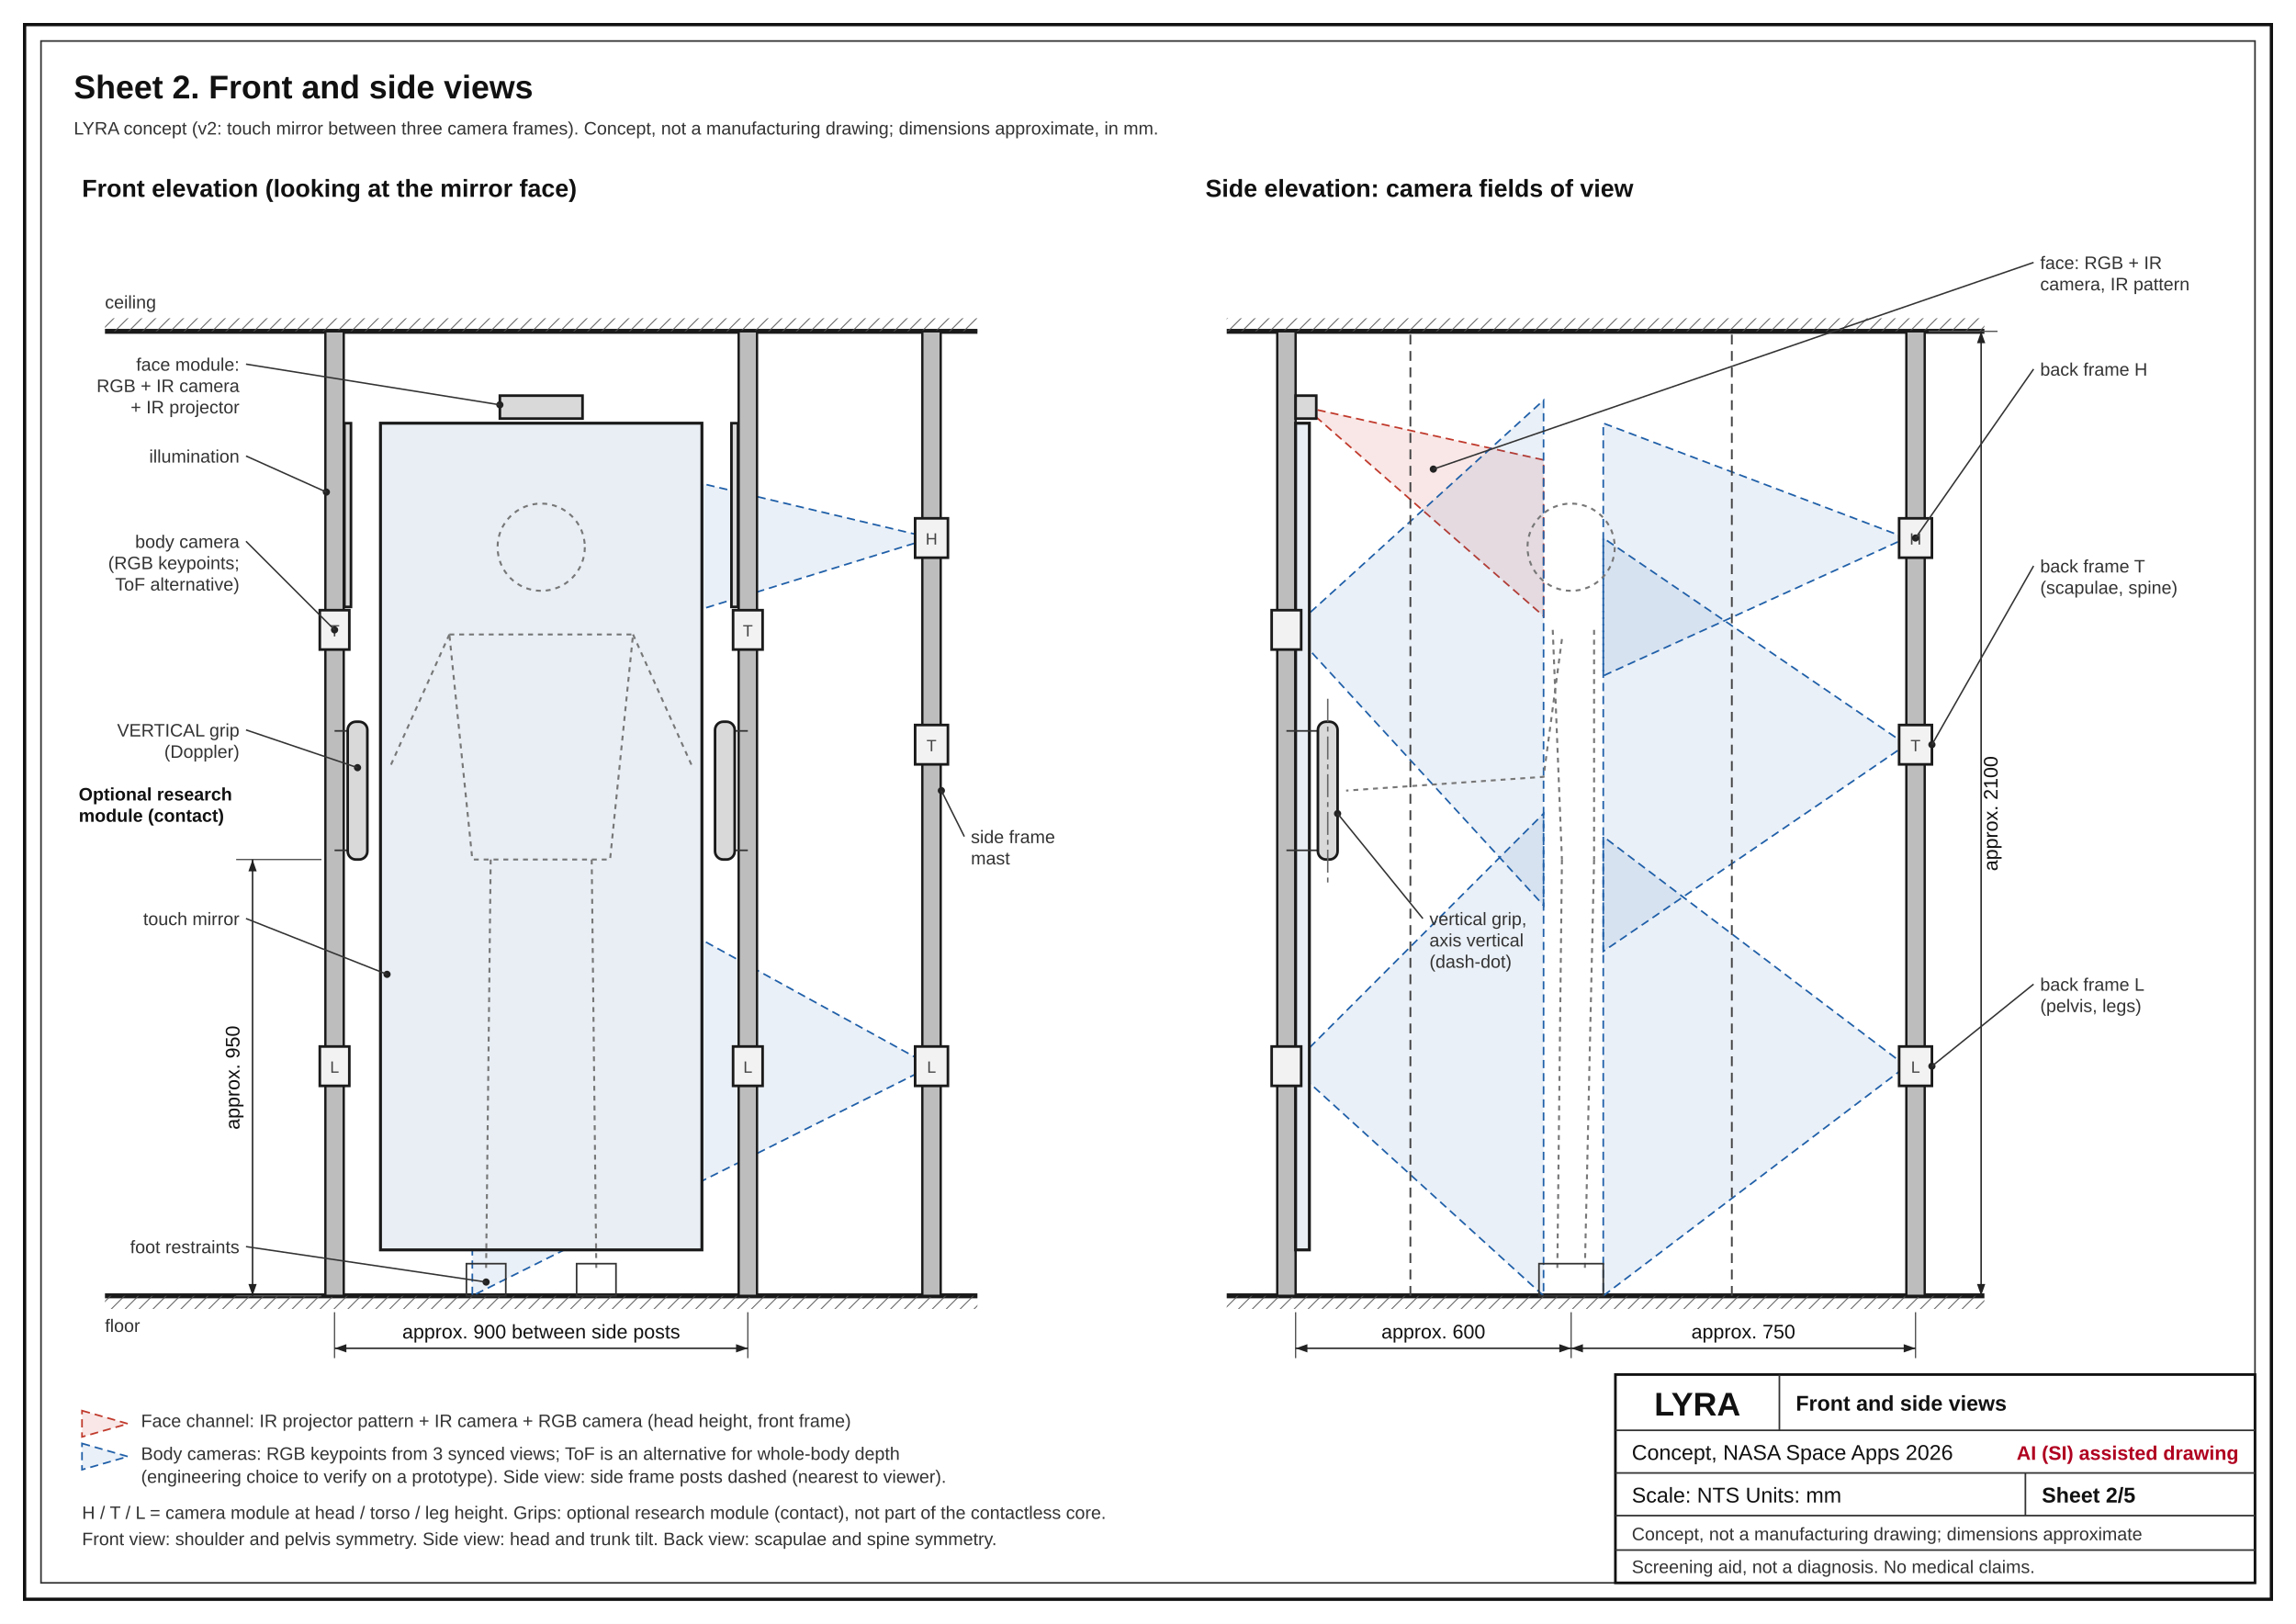
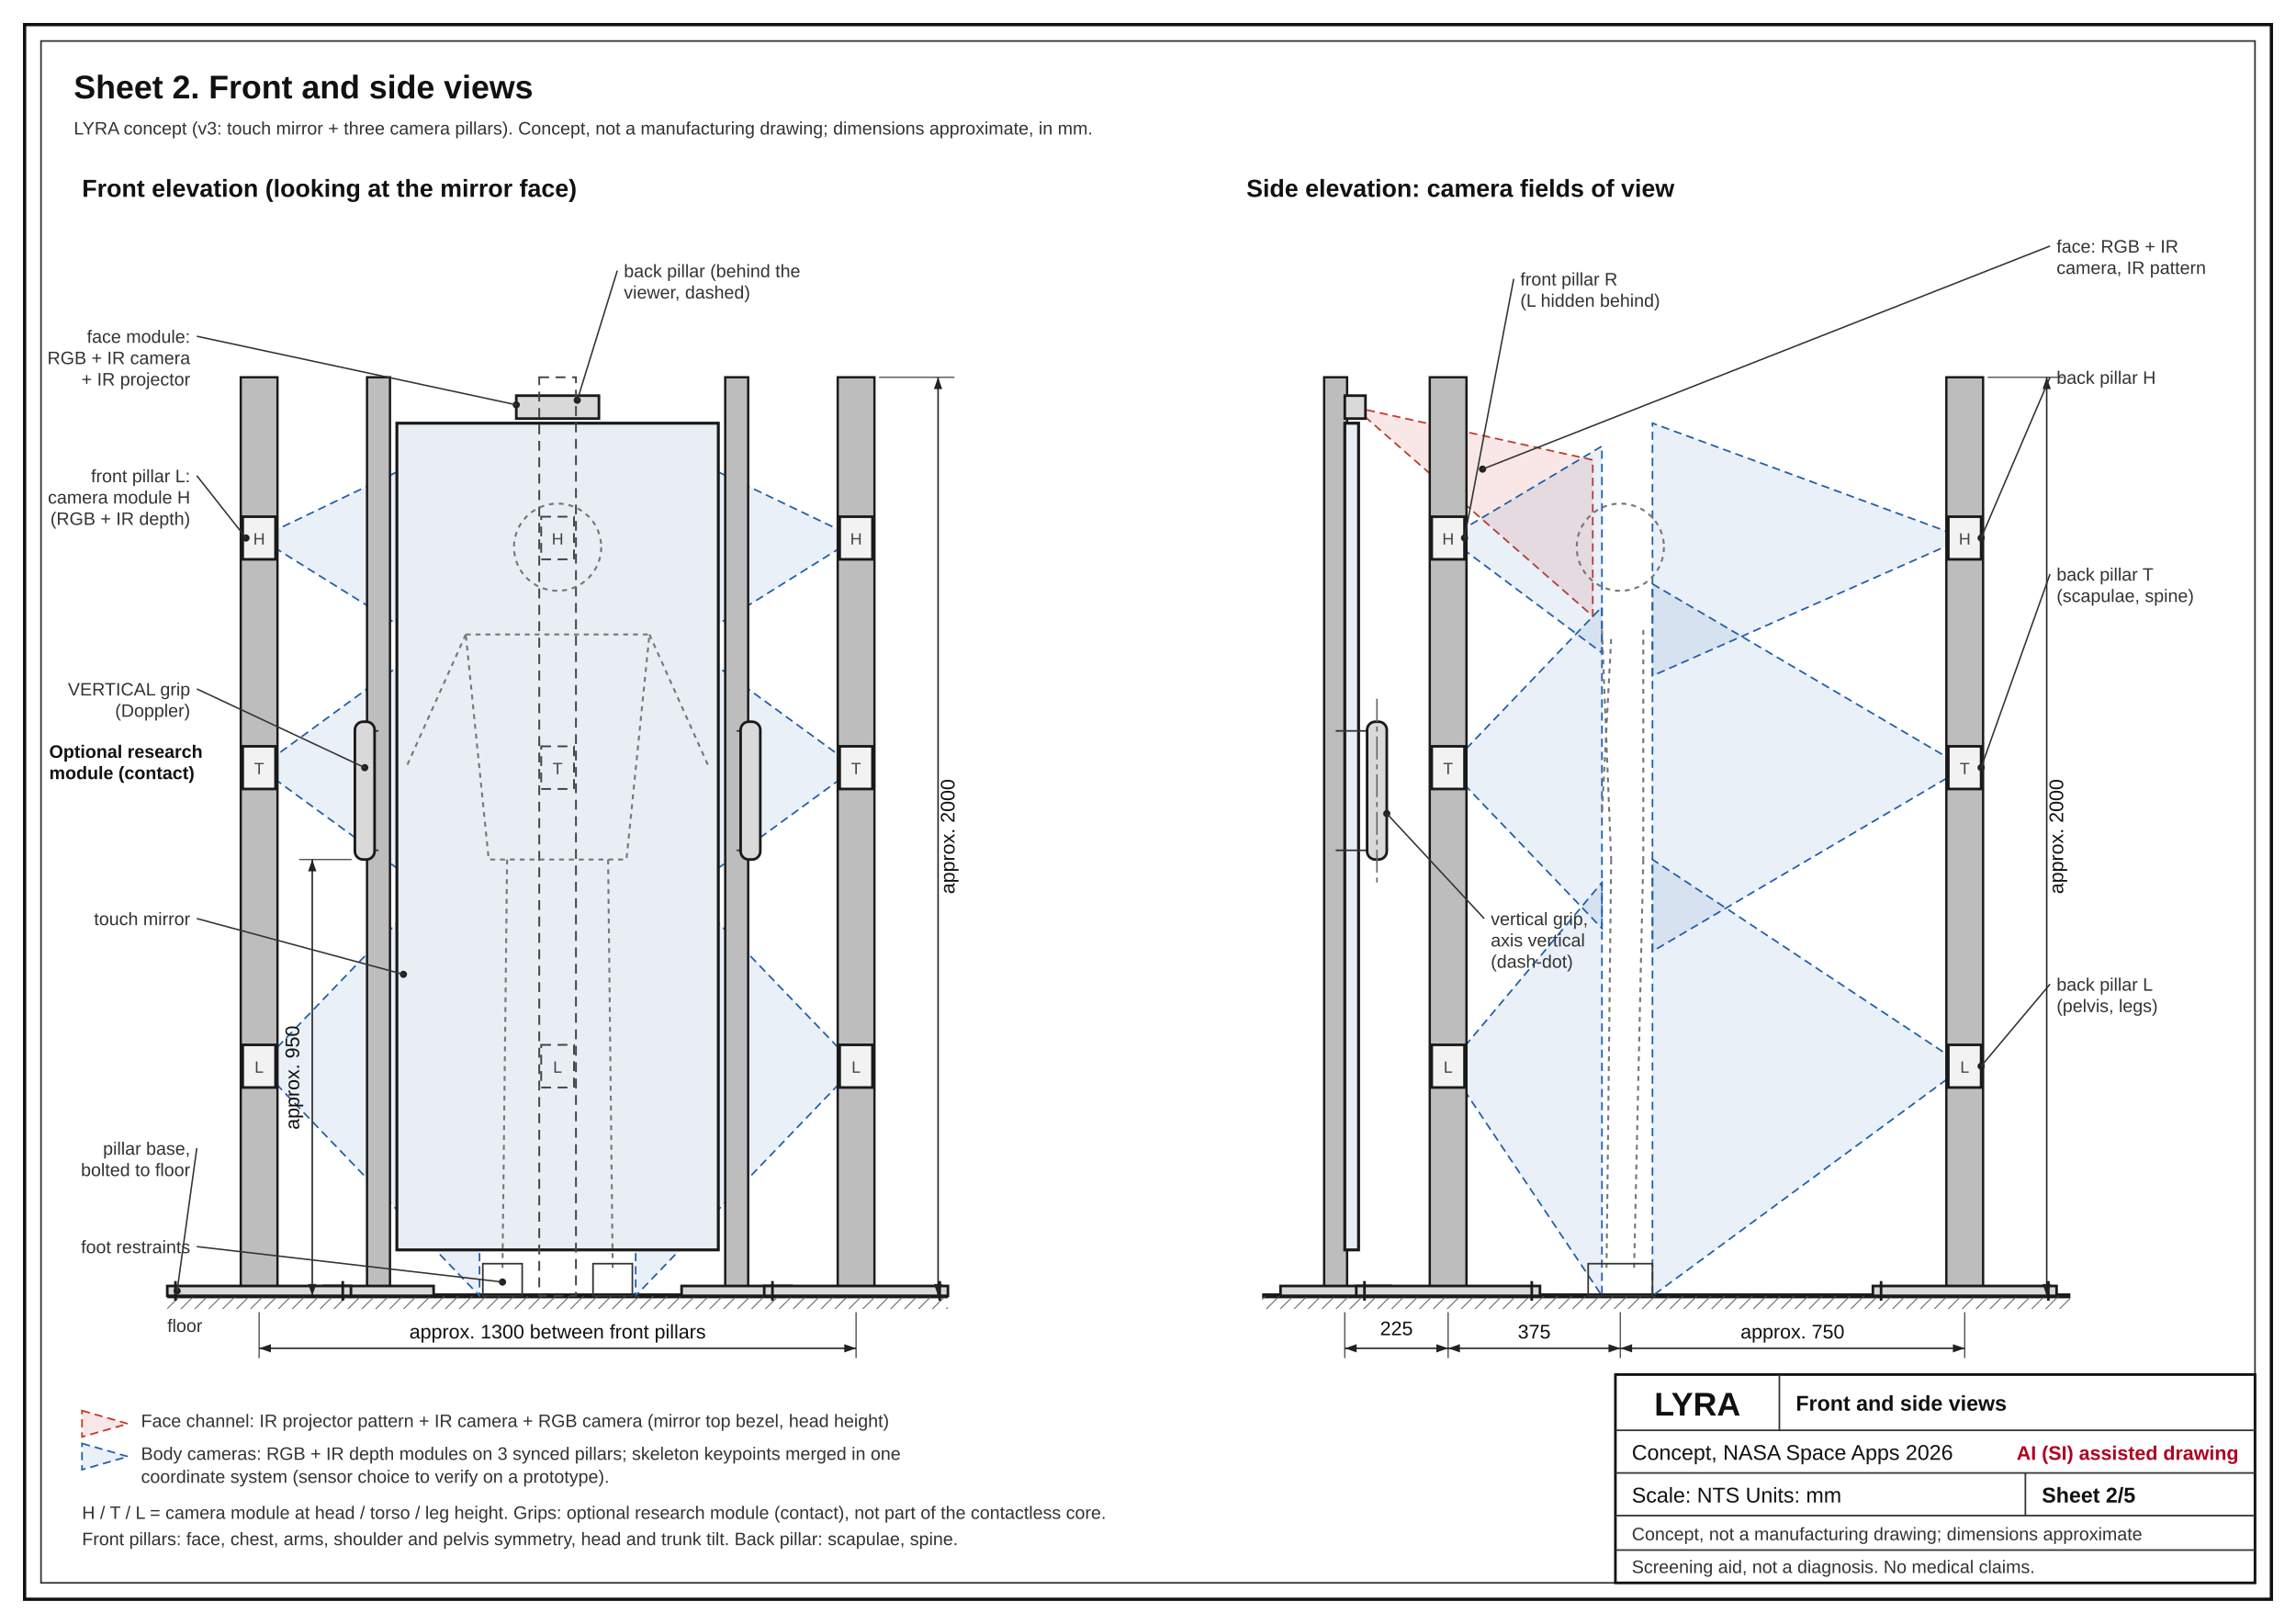
<svg xmlns="http://www.w3.org/2000/svg" viewBox="0 0 1400 990" width="1400" height="990">
  <defs>
    <marker id="da" viewBox="0 0 10 10" refX="10" refY="5" markerWidth="8" markerHeight="8" orient="auto-start-reverse">
      <path d="M0,1.5 L10,5 L0,8.5 z" fill="#222" />
    </marker>
    <marker id="fa" viewBox="0 0 10 10" refX="9" refY="5" markerWidth="7" markerHeight="7" orient="auto">
      <path d="M0,0 L10,5 L0,10 z" fill="#222" />
    </marker>
    <marker id="fr" viewBox="0 0 10 10" refX="9" refY="5" markerWidth="7" markerHeight="7" orient="auto">
      <path d="M0,0 L10,5 L0,10 z" fill="#c0392b" />
    </marker>
    <marker id="fb" viewBox="0 0 10 10" refX="9" refY="5" markerWidth="7" markerHeight="7" orient="auto">
      <path d="M0,0 L10,5 L0,10 z" fill="#1f5fa8" />
    </marker>
    <pattern id="hatch" width="6" height="6" patternUnits="userSpaceOnUse" patternTransform="rotate(45)">
      <line x1="0" y1="0" x2="0" y2="6" stroke="#555" stroke-width="1" />
    </pattern>
    <pattern id="hatch2" width="5" height="5" patternUnits="userSpaceOnUse" patternTransform="rotate(-45)">
      <line x1="0" y1="0" x2="0" y2="5" stroke="#777" stroke-width="0.8" />
    </pattern>
    <style>
    text{font-family:Arial,Helvetica,sans-serif}
    .t{font-size:13px;fill:#111}
    .s{font-size:11px;fill:#333}
    .xs{font-size:10px;fill:#444}
    .b{font-size:13px;fill:#111;font-weight:bold}
    .bs{font-size:11px;fill:#111;font-weight:bold}
    .h{font-size:20px;fill:#111;font-weight:bold}
    .vh{font-size:15px;fill:#111;font-weight:bold}
    .dl{font-size:12px;fill:#111}
    .ai{font-size:12px;fill:#b00020;font-weight:bold}
    .tg{font-size:9.5px;fill:#fff;font-weight:bold;letter-spacing:0.2px}
    .rt{font-size:11px;fill:#c0392b}
    .bt{font-size:11px;fill:#1f5fa8}
    .gt{font-size:11px;fill:#1a7a4a}
    .o{stroke:#1a1a1a;stroke-width:1.6;fill:none}
    .of{stroke:#1a1a1a;stroke-width:1.6;fill:#f2f2f2}
    .ofd{stroke:#1a1a1a;stroke-width:1.6;fill:#d9d9d9}
    .mir{stroke:#1a1a1a;stroke-width:1.8;fill:#e8eef4}
    .thick{stroke:#1a1a1a;stroke-width:3;fill:none}
    .post{stroke:#1a1a1a;stroke-width:1.4;fill:#bdbdbd}
    .thin{stroke:#333;stroke-width:1;fill:none}
    .hid{stroke:#444;stroke-width:1.1;fill:none;stroke-dasharray:6 4}
    .ctr{stroke:#666;stroke-width:0.9;fill:none;stroke-dasharray:14 3 3 3}
    .ex{stroke:#555;stroke-width:0.8;fill:none}
    .dim{stroke:#222;stroke-width:0.9;fill:none;marker-start:url(#da);marker-end:url(#da)}
    .ld{stroke:#333;stroke-width:0.9;fill:none}
    .fl{stroke:#222;stroke-width:1.5;fill:none}
    .fld{stroke:#222;stroke-width:1.5;fill:none;stroke-dasharray:7 4}
    .sl{fill:#c0392b;fill-opacity:0.12;stroke:#c0392b;stroke-width:1;stroke-dasharray:5 3}
    .tof{fill:#1f5fa8;fill-opacity:0.09;stroke:#1f5fa8;stroke-width:1;stroke-dasharray:5 3}
    .hum{stroke:#777;stroke-width:1.2;fill:none;stroke-dasharray:3 3}
    .cont{stroke:#1f5fa8;stroke-width:1.6;fill:none;stroke-dasharray:5 3}
    .palm{stroke:#1f5fa8;stroke-width:1.6;fill:#1f5fa8;fill-opacity:0.10}
    .gel{stroke:#1a7a4a;stroke-width:1.4;fill:#1a7a4a;fill-opacity:0.22}
    .rim{stroke:#1a1a1a;stroke-width:1.2;fill:#9e9e9e}
    .mem{stroke:#6a3d9a;stroke-width:2.2;fill:none}
    .skin{stroke:#8a5a44;stroke-width:1.4;fill:#f3d9c9}
    .ac{stroke:#c0392b;stroke-width:1.6;fill:none;marker-end:url(#fr)}
    .acd{stroke:#1f5fa8;stroke-width:1.4;fill:none;stroke-dasharray:5 3;marker-end:url(#fb)}
    .frame{stroke:#111;stroke-width:2;fill:none}
    .blk{stroke:#1a1a1a;stroke-width:1.5;fill:#fafafa}
    .blkg{stroke:#1a1a1a;stroke-width:1.5;fill:#eef3ee}
    .blkb{stroke:#1a1a1a;stroke-width:1.5;fill:#eaf0f8}
    .blkd{stroke:#555;stroke-width:1.4;fill:#fafafa;stroke-dasharray:6 4}
    .note{stroke:#b35900;stroke-width:1.5;fill:#fff8ef}
    .grp{stroke:#555;stroke-width:1;fill:none;stroke-dasharray:6 4}
  </style>
  </defs>
  <rect x="0" y="0" width="1400" height="990" fill="#fff" />
  <rect x="15.0" y="15.0" width="1370.0" height="960.0" rx="0" class="frame" />
  <rect x="25.0" y="25.0" width="1350.0" height="940.0" rx="0" class="thin" />
  <text x="45.0" y="60.0" class="h" text-anchor="start">Sheet 2. Front and side views</text>
-   <text x="45.0" y="82.0" class="s" text-anchor="start">LYRA concept (v2: touch mirror between three camera frames). Concept, not a manufacturing drawing; dimensions approximate, in mm.</text>
+   <text x="45.0" y="82.0" class="s" text-anchor="start">LYRA concept (v3: touch mirror + three camera pillars). Concept, not a manufacturing drawing; dimensions approximate, in mm.</text>
  <rect x="985" y="838" width="390" height="127" fill="#fff" stroke="#111" stroke-width="1.6" />
  <line x1="985.0" y1="872.0" x2="1375.0" y2="872.0" class="thin" />
  <line x1="985.0" y1="898.0" x2="1375.0" y2="898.0" class="thin" />
  <line x1="985.0" y1="924.0" x2="1375.0" y2="924.0" class="thin" />
  <line x1="985.0" y1="945.0" x2="1375.0" y2="945.0" class="thin" />
  <line x1="1085.0" y1="838.0" x2="1085.0" y2="872.0" class="thin" />
  <line x1="1235.0" y1="898.0" x2="1235.0" y2="924.0" class="thin" />
  <text x="1035.0" y="863.0" class="h" text-anchor="middle">LYRA</text>
  <text x="1095.0" y="860.0" class="b" text-anchor="start">Front and side views</text>
  <text x="995.0" y="890.0" class="t" text-anchor="start">Concept, NASA Space Apps 2026</text>
  <text x="1365.0" y="890.0" class="ai" text-anchor="end">AI (SI) assisted drawing</text>
  <text x="995.0" y="916.0" class="t" text-anchor="start">Scale: NTS   Units: mm</text>
  <text x="1245.0" y="916.0" class="b" text-anchor="start">Sheet 2/5</text>
  <text x="995.0" y="939.0" class="s" text-anchor="start">Concept, not a manufacturing drawing; dimensions approximate</text>
  <text x="995.0" y="959.0" class="s" text-anchor="start">Screening aid, not a diagnosis. No medical claims.</text>
  <text x="50.0" y="120.0" class="vh" text-anchor="start">Front elevation (looking at the mirror face)</text>
-   <line x1="64.0" y1="790.0" x2="596.0" y2="790.0" class="thick" />
-   <line x1="64.0" y1="202.0" x2="596.0" y2="202.0" class="thick" />
-   <rect x="64.0" y="790.0" width="532.0" height="8.0" rx="0" class="nc" fill="url(#hatch)" stroke="none" />
-   <rect x="64.0" y="194.0" width="532.0" height="8.0" rx="0" class="nc" fill="url(#hatch)" stroke="none" />
-   <text x="64.0" y="812.0" class="s" text-anchor="start">floor</text>
-   <text x="64.0" y="188.0" class="s" text-anchor="start">ceiling</text>
-   <polygon points="568.0,328.0 296.4,263.6 296.4,412.0" class="tof" />
-   <polygon points="568.0,650.0 288.0,496.0 288.0,790.0" class="tof" />
-   <rect x="198.4" y="202.0" width="11.2" height="588.0" rx="0" class="post" />
-   <rect x="450.4" y="202.0" width="11.2" height="588.0" rx="0" class="post" />
-   <rect x="232.0" y="258.0" width="196.0" height="504.0" rx="0" class="mir" />
-   <rect x="304.8" y="241.2" width="50.4" height="14.0" rx="0" class="ofd" />
-   <rect x="195.0" y="372.0" width="18.0" height="24.0" rx="0" class="of" />
-   <text x="204.0" y="388.0" class="xs" text-anchor="middle">T</text>
-   <rect x="447.0" y="372.0" width="18.0" height="24.0" rx="0" class="of" />
-   <text x="456.0" y="388.0" class="xs" text-anchor="middle">T</text>
-   <rect x="195.0" y="638.0" width="18.0" height="24.0" rx="0" class="of" />
-   <text x="204.0" y="654.0" class="xs" text-anchor="middle">L</text>
-   <rect x="447.0" y="638.0" width="18.0" height="24.0" rx="0" class="of" />
-   <text x="456.0" y="654.0" class="xs" text-anchor="middle">L</text>
-   <rect x="210.0" y="258.0" width="4.0" height="112.0" rx="0" class="ofd" />
-   <rect x="446.0" y="258.0" width="4.0" height="112.0" rx="0" class="ofd" />
-   <line x1="204.0" y1="518.4" x2="218.0" y2="518.4" class="thin" />
-   <line x1="204.0" y1="445.6" x2="218.0" y2="445.6" class="thin" />
-   <rect x="212.0" y="440.0" width="12.0" height="84.0" rx="5" class="ofd" />
-   <line x1="456.0" y1="518.4" x2="442.0" y2="518.4" class="thin" />
-   <line x1="456.0" y1="445.6" x2="442.0" y2="445.6" class="thin" />
-   <rect x="436.0" y="440.0" width="12.0" height="84.0" rx="5" class="ofd" />
-   <rect x="562.4" y="202.0" width="11.2" height="588.0" rx="0" class="post" />
-   <rect x="558.0" y="316.0" width="20.0" height="24.0" rx="0" class="of" />
-   <text x="568.0" y="332.0" class="xs" text-anchor="middle">H</text>
-   <rect x="558.0" y="442.0" width="20.0" height="24.0" rx="0" class="of" />
-   <text x="568.0" y="458.0" class="xs" text-anchor="middle">T</text>
-   <rect x="558.0" y="638.0" width="20.0" height="24.0" rx="0" class="of" />
-   <text x="568.0" y="654.0" class="xs" text-anchor="middle">L</text>
-   <circle cx="330.0" cy="333.6" r="26.6" class="hum" />
-   <path d="M274.0,386.8 L386.0,386.8 L372.0,524.0 L288.0,524.0 Z" class="hum" />
-   <path d="M299.2,524.0 L296.4,773.2 M360.8,524.0 L363.6,773.2" class="hum" />
-   <path d="M274.0,386.8 L237.6,468 M386.0,386.8 L422.4,468" class="hum" />
-   <rect x="284.4" y="770.4" width="24.0" height="19.6" rx="0" class="thin" />
-   <rect x="351.6" y="770.4" width="24.0" height="19.6" rx="0" class="thin" />
-   <line x1="204.0" y1="800.0" x2="204.0" y2="828.0" class="ex" />
-   <line x1="456.0" y1="800.0" x2="456.0" y2="828.0" class="ex" />
-   <line x1="204.0" y1="822.0" x2="456.0" y2="822.0" class="dim" />
-   <text x="330.0" y="816.0" class="dl" text-anchor="middle">approx. 900 between side posts</text>
-   <line x1="196.0" y1="524.0" x2="144.0" y2="524.0" class="ex" />
-   <line x1="196.0" y1="790.0" x2="144.0" y2="790.0" class="ex" />
-   <line x1="154.0" y1="524.0" x2="154.0" y2="790.0" class="dim" />
-   <text x="146.0" y="657.0" class="dl" text-anchor="middle" transform="rotate(-90 146.0 657.0)">approx. 950</text>
-   <circle cx="304.8" cy="246.8" r="2.2" fill="#222" />
-   <line x1="304.8" y1="246.8" x2="150.0" y2="222.0" class="ld" />
-   <text x="146.0" y="226.0" class="s" text-anchor="end">face module:</text>
-   <text x="146.0" y="239.0" class="s" text-anchor="end">RGB + IR camera</text>
-   <text x="146.0" y="252.0" class="s" text-anchor="end">+ IR projector</text>
-   <circle cx="199.0" cy="300.0" r="2.2" fill="#222" />
-   <line x1="199.0" y1="300.0" x2="150.0" y2="278.0" class="ld" />
-   <text x="146.0" y="282.0" class="s" text-anchor="end">illumination</text>
-   <circle cx="204.0" cy="384.0" r="2.2" fill="#222" />
-   <line x1="204.0" y1="384.0" x2="150.0" y2="330.0" class="ld" />
-   <text x="146.0" y="334.0" class="s" text-anchor="end">body camera</text>
-   <text x="146.0" y="347.0" class="s" text-anchor="end">(RGB keypoints;</text>
-   <text x="146.0" y="360.0" class="s" text-anchor="end">ToF alternative)</text>
-   <circle cx="218.0" cy="468.0" r="2.2" fill="#222" />
-   <line x1="218.0" y1="468.0" x2="150.0" y2="445.0" class="ld" />
-   <text x="146.0" y="449.0" class="s" text-anchor="end">VERTICAL grip</text>
-   <text x="146.0" y="462.0" class="s" text-anchor="end">(Doppler)</text>
-   <text x="48.0" y="488.0" class="bs" text-anchor="start">Optional research</text>
-   <text x="48.0" y="501.0" class="bs" text-anchor="start">module (contact)</text>
-   <circle cx="236.0" cy="594.0" r="2.2" fill="#222" />
-   <line x1="236.0" y1="594.0" x2="150.0" y2="560.0" class="ld" />
-   <text x="146.0" y="564.0" class="s" text-anchor="end">touch mirror</text>
-   <circle cx="296.4" cy="781.6" r="2.2" fill="#222" />
-   <line x1="296.4" y1="781.6" x2="150.0" y2="760.0" class="ld" />
-   <text x="146.0" y="764.0" class="s" text-anchor="end">foot restraints</text>
-   <circle cx="574.0" cy="482.0" r="2.2" fill="#222" />
-   <line x1="574.0" y1="482.0" x2="588.0" y2="510.0" class="ld" />
-   <text x="592.0" y="514.0" class="s" text-anchor="start">side frame</text>
-   <text x="592.0" y="527.0" class="s" text-anchor="start">mast</text>
-   <text x="598.0" y="332.0" class="s" text-anchor="start" />
-   <text x="735.0" y="120.0" class="vh" text-anchor="start">Side elevation: camera fields of view</text>
-   <line x1="748.0" y1="790.0" x2="1210.0" y2="790.0" class="thick" />
-   <line x1="748.0" y1="202.0" x2="1210.0" y2="202.0" class="thick" />
-   <rect x="748.0" y="790.0" width="462.0" height="8.0" rx="0" class="nc" fill="url(#hatch)" stroke="none" />
-   <rect x="748.0" y="194.0" width="462.0" height="8.0" rx="0" class="nc" fill="url(#hatch)" stroke="none" />
-   <polygon points="795.6,248.2 941.2,280.4 941.2,375.6" class="sl" />
-   <polygon points="787.2,384.0 941.2,244.0 941.2,552.0" class="tof" />
-   <polygon points="787.2,650.0 941.2,496.0 941.2,790.0" class="tof" />
-   <polygon points="1162.4,328.0 977.6,258.0 977.6,412.0" class="tof" />
-   <polygon points="1162.4,454.0 977.6,328.0 977.6,580.0" class="tof" />
-   <polygon points="1162.4,650.0 977.6,510.0 977.6,790.0" class="tof" />
-   <rect x="778.8" y="202.0" width="11.2" height="588.0" rx="0" class="post" />
-   <rect x="790.0" y="258.0" width="8.4" height="504.0" rx="0" class="mir" />
-   <rect x="790.0" y="241.2" width="12.6" height="14.0" rx="0" class="ofd" />
-   <rect x="775.4" y="372.0" width="18.0" height="24.0" rx="0" class="of" />
-   <rect x="775.4" y="638.0" width="18.0" height="24.0" rx="0" class="of" />
-   <line x1="784.4" y1="518.4" x2="809.6" y2="518.4" class="thin" />
-   <line x1="784.4" y1="445.6" x2="809.6" y2="445.6" class="thin" />
-   <rect x="803.6" y="440.0" width="12.0" height="84.0" rx="5" class="ofd" />
-   <line x1="809.6" y1="426.0" x2="809.6" y2="538.0" class="ctr" />
-   <line x1="860.0" y1="790.0" x2="860.0" y2="202.0" class="hid" />
-   <line x1="1056.0" y1="790.0" x2="1056.0" y2="202.0" class="hid" />
-   <rect x="1162.4" y="202.0" width="11.2" height="588.0" rx="0" class="post" />
-   <rect x="1158.0" y="316.0" width="20.0" height="24.0" rx="0" class="of" />
-   <text x="1168.0" y="332.0" class="xs" text-anchor="middle">H</text>
-   <rect x="1158.0" y="442.0" width="20.0" height="24.0" rx="0" class="of" />
-   <text x="1168.0" y="458.0" class="xs" text-anchor="middle">T</text>
-   <rect x="1158.0" y="638.0" width="20.0" height="24.0" rx="0" class="of" />
-   <text x="1168.0" y="654.0" class="xs" text-anchor="middle">L</text>
-   <circle cx="958.0" cy="333.6" r="26.6" class="hum" />
-   <path d="M946.8,384 L952.4,524.0 M972.0,384 L972.0,524.0" class="hum" />
-   <path d="M952.4,524.0 L949.6,773.2 M972.0,524.0 L966.4,773.2" class="hum" />
-   <path d="M952.4,389.6 L941.2,473.6 L820.8,482" class="hum" />
-   <rect x="938.4" y="770.4" width="39.2" height="19.6" rx="0" class="thin" />
-   <line x1="790.0" y1="800.0" x2="790.0" y2="828.0" class="ex" />
-   <line x1="958.0" y1="800.0" x2="958.0" y2="828.0" class="ex" />
-   <line x1="1168.0" y1="800.0" x2="1168.0" y2="828.0" class="ex" />
-   <line x1="790.0" y1="822.0" x2="958.0" y2="822.0" class="dim" />
-   <text x="874.0" y="816.0" class="dl" text-anchor="middle">approx. 600</text>
-   <line x1="958.0" y1="822.0" x2="1168.0" y2="822.0" class="dim" />
-   <text x="1063.0" y="816.0" class="dl" text-anchor="middle">approx. 750</text>
-   <line x1="1176.0" y1="202.0" x2="1218.0" y2="202.0" class="ex" />
-   <line x1="1208.0" y1="202.0" x2="1208.0" y2="790.0" class="dim" />
-   <text x="1218.0" y="496.0" class="dl" text-anchor="middle" transform="rotate(-90 1218.0 496.0)">approx. 2100</text>
-   <circle cx="874.0" cy="286.0" r="2.2" fill="#222" />
-   <line x1="874.0" y1="286.0" x2="1240.0" y2="160.0" class="ld" />
-   <text x="1244.0" y="164.0" class="s" text-anchor="start">face: RGB + IR</text>
-   <text x="1244.0" y="177.0" class="s" text-anchor="start">camera, IR pattern</text>
-   <circle cx="1168.0" cy="328.0" r="2.2" fill="#222" />
-   <line x1="1168.0" y1="328.0" x2="1240.0" y2="225.0" class="ld" />
-   <text x="1244.0" y="229.0" class="s" text-anchor="start">back frame H</text>
-   <circle cx="1178.0" cy="454.0" r="2.2" fill="#222" />
-   <line x1="1178.0" y1="454.0" x2="1240.0" y2="345.0" class="ld" />
-   <text x="1244.0" y="349.0" class="s" text-anchor="start">back frame T</text>
-   <text x="1244.0" y="362.0" class="s" text-anchor="start">(scapulae, spine)</text>
-   <circle cx="1178.0" cy="650.0" r="2.2" fill="#222" />
-   <line x1="1178.0" y1="650.0" x2="1240.0" y2="600.0" class="ld" />
-   <text x="1244.0" y="604.0" class="s" text-anchor="start">back frame L</text>
-   <text x="1244.0" y="617.0" class="s" text-anchor="start">(pelvis, legs)</text>
-   <circle cx="815.6" cy="496.0" r="2.2" fill="#222" />
-   <line x1="815.6" y1="496.0" x2="867.6" y2="560.0" class="ld" />
-   <text x="871.6" y="564.0" class="s" text-anchor="start">vertical grip,</text>
-   <text x="871.6" y="577.0" class="s" text-anchor="start">axis vertical</text>
-   <text x="871.6" y="590.0" class="s" text-anchor="start">(dash-dot)</text>
+   <line x1="102.0" y1="790.0" x2="578.0" y2="790.0" class="thick" />
+   <rect x="102.0" y="790.0" width="476.0" height="8.0" rx="0" class="nc" fill="url(#hatch)" stroke="none" />
+   <text x="102.0" y="812.0" class="s" text-anchor="start">floor</text>
+   <polygon points="158.0,328.0 292.4,263.6 292.4,412.0" class="tof" />
+   <polygon points="158.0,468.0 292.4,370.0 292.4,566.0" class="tof" />
+   <polygon points="158.0,650.0 292.4,510.0 292.4,790.0" class="tof" />
+   <polygon points="522.0,328.0 387.6,263.6 387.6,412.0" class="tof" />
+   <polygon points="522.0,468.0 387.6,370.0 387.6,566.0" class="tof" />
+   <polygon points="522.0,650.0 387.6,510.0 387.6,790.0" class="tof" />
+   <rect x="223.8" y="230.0" width="14.0" height="560.0" rx="0" class="post" />
+   <rect x="197.2" y="784.0" width="67.2" height="6.0" rx="0" class="ofd" />
+   <rect x="442.2" y="230.0" width="14.0" height="560.0" rx="0" class="post" />
+   <rect x="415.6" y="784.0" width="67.2" height="6.0" rx="0" class="ofd" />
+   <rect x="242.0" y="258.0" width="196.0" height="504.0" rx="0" class="mir" />
+   <rect x="314.8" y="241.2" width="50.4" height="14.0" rx="0" class="ofd" />
+   <line x1="230.8" y1="518.4" x2="222.4" y2="518.4" class="thin" />
+   <line x1="230.8" y1="445.6" x2="222.4" y2="445.6" class="thin" />
+   <rect x="216.4" y="440.0" width="12.0" height="84.0" rx="5" class="ofd" />
+   <line x1="449.2" y1="518.4" x2="457.6" y2="518.4" class="thin" />
+   <line x1="449.2" y1="445.6" x2="457.6" y2="445.6" class="thin" />
+   <rect x="451.6" y="440.0" width="12.0" height="84.0" rx="5" class="ofd" />
+   <rect x="146.8" y="230.0" width="22.4" height="560.0" rx="0" class="post" />
+   <rect x="102.0" y="784.0" width="112.0" height="6.0" rx="0" class="ofd" />
+   <line x1="107.0" y1="781.0" x2="107.0" y2="793.0" class="o" />
+   <line x1="209.0" y1="781.0" x2="209.0" y2="793.0" class="o" />
+   <rect x="148.0" y="315.0" width="20.0" height="26.0" rx="0" class="of" />
+   <text x="158.0" y="332.0" class="xs" text-anchor="middle">H</text>
+   <rect x="148.0" y="455.0" width="20.0" height="26.0" rx="0" class="of" />
+   <text x="158.0" y="472.0" class="xs" text-anchor="middle">T</text>
+   <rect x="148.0" y="637.0" width="20.0" height="26.0" rx="0" class="of" />
+   <text x="158.0" y="654.0" class="xs" text-anchor="middle">L</text>
+   <rect x="510.8" y="230.0" width="22.4" height="560.0" rx="0" class="post" />
+   <rect x="466.0" y="784.0" width="112.0" height="6.0" rx="0" class="ofd" />
+   <line x1="471.0" y1="781.0" x2="471.0" y2="793.0" class="o" />
+   <line x1="573.0" y1="781.0" x2="573.0" y2="793.0" class="o" />
+   <rect x="512.0" y="315.0" width="20.0" height="26.0" rx="0" class="of" />
+   <text x="522.0" y="332.0" class="xs" text-anchor="middle">H</text>
+   <rect x="512.0" y="455.0" width="20.0" height="26.0" rx="0" class="of" />
+   <text x="522.0" y="472.0" class="xs" text-anchor="middle">T</text>
+   <rect x="512.0" y="637.0" width="20.0" height="26.0" rx="0" class="of" />
+   <text x="522.0" y="654.0" class="xs" text-anchor="middle">L</text>
+   <rect x="328.8" y="230.0" width="22.4" height="560.0" rx="0" class="hid" />
+   <rect x="330.0" y="315.0" width="20.0" height="26.0" rx="0" class="hid" />
+   <text x="340.0" y="332.0" class="xs" text-anchor="middle">H</text>
+   <rect x="330.0" y="455.0" width="20.0" height="26.0" rx="0" class="hid" />
+   <text x="340.0" y="472.0" class="xs" text-anchor="middle">T</text>
+   <rect x="330.0" y="637.0" width="20.0" height="26.0" rx="0" class="hid" />
+   <text x="340.0" y="654.0" class="xs" text-anchor="middle">L</text>
+   <circle cx="340.0" cy="333.6" r="26.6" class="hum" />
+   <path d="M284.0,386.8 L396.0,386.8 L382.0,524.0 L298.0,524.0 Z" class="hum" />
+   <path d="M309.2,524.0 L306.4,773.2 M370.8,524.0 L373.6,773.2" class="hum" />
+   <path d="M284.0,386.8 L247.6,468 M396.0,386.8 L432.4,468" class="hum" />
+   <rect x="294.4" y="770.4" width="24.0" height="19.6" rx="0" class="thin" />
+   <rect x="361.6" y="770.4" width="24.0" height="19.6" rx="0" class="thin" />
+   <line x1="158.0" y1="800.0" x2="158.0" y2="828.0" class="ex" />
+   <line x1="522.0" y1="800.0" x2="522.0" y2="828.0" class="ex" />
+   <line x1="158.0" y1="822.0" x2="522.0" y2="822.0" class="dim" />
+   <text x="340.0" y="816.0" class="dl" text-anchor="middle">approx. 1300 between front pillars</text>
+   <line x1="536.0" y1="230.0" x2="582.0" y2="230.0" class="ex" />
+   <line x1="572.0" y1="230.0" x2="572.0" y2="790.0" class="dim" />
+   <text x="582.0" y="510.0" class="dl" text-anchor="middle" transform="rotate(-90 582.0 510.0)">approx. 2000</text>
+   <line x1="214.4" y1="524.0" x2="182.4" y2="524.0" class="ex" />
+   <line x1="190.4" y1="524.0" x2="190.4" y2="790.0" class="dim" />
+   <text x="182.4" y="657.0" class="dl" text-anchor="middle" transform="rotate(-90 182.4 657.0)">approx. 950</text>
+   <circle cx="314.8" cy="246.8" r="2.2" fill="#222" />
+   <line x1="314.8" y1="246.8" x2="120.0" y2="205.0" class="ld" />
+   <text x="116.0" y="209.0" class="s" text-anchor="end">face module:</text>
+   <text x="116.0" y="222.0" class="s" text-anchor="end">RGB + IR camera</text>
+   <text x="116.0" y="235.0" class="s" text-anchor="end">+ IR projector</text>
+   <circle cx="150.0" cy="328.0" r="2.2" fill="#222" />
+   <line x1="150.0" y1="328.0" x2="120.0" y2="290.0" class="ld" />
+   <text x="116.0" y="294.0" class="s" text-anchor="end">front pillar L:</text>
+   <text x="116.0" y="307.0" class="s" text-anchor="end">camera module H</text>
+   <text x="116.0" y="320.0" class="s" text-anchor="end">(RGB + IR depth)</text>
+   <circle cx="222.4" cy="468.0" r="2.2" fill="#222" />
+   <line x1="222.4" y1="468.0" x2="120.0" y2="420.0" class="ld" />
+   <text x="116.0" y="424.0" class="s" text-anchor="end">VERTICAL grip</text>
+   <text x="116.0" y="437.0" class="s" text-anchor="end">(Doppler)</text>
+   <text x="30.0" y="462.0" class="bs" text-anchor="start">Optional research</text>
+   <text x="30.0" y="475.0" class="bs" text-anchor="start">module (contact)</text>
+   <circle cx="246.0" cy="594.0" r="2.2" fill="#222" />
+   <line x1="246.0" y1="594.0" x2="120.0" y2="560.0" class="ld" />
+   <text x="116.0" y="564.0" class="s" text-anchor="end">touch mirror</text>
+   <circle cx="108.0" cy="787.0" r="2.2" fill="#222" />
+   <line x1="108.0" y1="787.0" x2="120.0" y2="700.0" class="ld" />
+   <text x="116.0" y="704.0" class="s" text-anchor="end">pillar base,</text>
+   <text x="116.0" y="717.0" class="s" text-anchor="end">bolted to floor</text>
+   <circle cx="306.4" cy="781.6" r="2.2" fill="#222" />
+   <line x1="306.4" y1="781.6" x2="120.0" y2="760.0" class="ld" />
+   <text x="116.0" y="764.0" class="s" text-anchor="end">foot restraints</text>
+   <circle cx="352.0" cy="244.0" r="2.2" fill="#222" />
+   <line x1="352.0" y1="244.0" x2="376.4" y2="165.0" class="ld" />
+   <text x="380.4" y="169.0" class="s" text-anchor="start">back pillar (behind the</text>
+   <text x="380.4" y="182.0" class="s" text-anchor="start">viewer, dashed)</text>
+   <text x="760.0" y="120.0" class="vh" text-anchor="start">Side elevation: camera fields of view</text>
+   <line x1="769.6" y1="790.0" x2="1262.4" y2="790.0" class="thick" />
+   <rect x="769.6" y="790.0" width="492.8" height="8.0" rx="0" class="nc" fill="url(#hatch)" stroke="none" />
+   <polygon points="825.6,248.2 971.2,280.4 971.2,375.6" class="sl" />
+   <polygon points="883.0,328.0 976.8,272.0 976.8,398.0" class="tof" />
+   <polygon points="1198.0,328.0 1007.6,258.0 1007.6,412.0" class="tof" />
+   <polygon points="883.0,468.0 976.8,370.0 976.8,566.0" class="tof" />
+   <polygon points="1198.0,468.0 1007.6,356.0 1007.6,580.0" class="tof" />
+   <polygon points="883.0,650.0 976.8,538.0 976.8,790.0" class="tof" />
+   <polygon points="1198.0,650.0 1007.6,524.0 1007.6,790.0" class="tof" />
+   <rect x="807.4" y="230.0" width="14.0" height="560.0" rx="0" class="post" />
+   <rect x="780.8" y="784.0" width="67.2" height="6.0" rx="0" class="ofd" />
+   <rect x="820.0" y="258.0" width="8.4" height="504.0" rx="0" class="mir" />
+   <rect x="820.0" y="241.2" width="12.6" height="14.0" rx="0" class="ofd" />
+   <line x1="814.4" y1="518.4" x2="839.6" y2="518.4" class="thin" />
+   <line x1="814.4" y1="445.6" x2="839.6" y2="445.6" class="thin" />
+   <rect x="833.6" y="440.0" width="12.0" height="84.0" rx="5" class="ofd" />
+   <line x1="839.6" y1="426.0" x2="839.6" y2="538.0" class="ctr" />
+   <rect x="871.8" y="230.0" width="22.4" height="560.0" rx="0" class="post" />
+   <rect x="827.0" y="784.0" width="112.0" height="6.0" rx="0" class="ofd" />
+   <line x1="832.0" y1="781.0" x2="832.0" y2="793.0" class="o" />
+   <line x1="934.0" y1="781.0" x2="934.0" y2="793.0" class="o" />
+   <rect x="873.0" y="315.0" width="20.0" height="26.0" rx="0" class="of" />
+   <text x="883.0" y="332.0" class="xs" text-anchor="middle">H</text>
+   <rect x="873.0" y="455.0" width="20.0" height="26.0" rx="0" class="of" />
+   <text x="883.0" y="472.0" class="xs" text-anchor="middle">T</text>
+   <rect x="873.0" y="637.0" width="20.0" height="26.0" rx="0" class="of" />
+   <text x="883.0" y="654.0" class="xs" text-anchor="middle">L</text>
+   <rect x="1186.8" y="230.0" width="22.4" height="560.0" rx="0" class="post" />
+   <rect x="1142.0" y="784.0" width="112.0" height="6.0" rx="0" class="ofd" />
+   <line x1="1147.0" y1="781.0" x2="1147.0" y2="793.0" class="o" />
+   <line x1="1249.0" y1="781.0" x2="1249.0" y2="793.0" class="o" />
+   <rect x="1188.0" y="315.0" width="20.0" height="26.0" rx="0" class="of" />
+   <text x="1198.0" y="332.0" class="xs" text-anchor="middle">H</text>
+   <rect x="1188.0" y="455.0" width="20.0" height="26.0" rx="0" class="of" />
+   <text x="1198.0" y="472.0" class="xs" text-anchor="middle">T</text>
+   <rect x="1188.0" y="637.0" width="20.0" height="26.0" rx="0" class="of" />
+   <text x="1198.0" y="654.0" class="xs" text-anchor="middle">L</text>
+   <circle cx="988.0" cy="333.6" r="26.6" class="hum" />
+   <path d="M976.8,384 L982.4,524.0 M1002.0,384 L1002.0,524.0" class="hum" />
+   <path d="M982.4,524.0 L979.6,773.2 M1002.0,524.0 L996.4,773.2" class="hum" />
+   <path d="M982.4,389.6 L976.8,496.0" class="hum" />
+   <rect x="968.4" y="770.4" width="39.2" height="19.6" rx="0" class="thin" />
+   <line x1="820.0" y1="800.0" x2="820.0" y2="828.0" class="ex" />
+   <line x1="883.0" y1="800.0" x2="883.0" y2="828.0" class="ex" />
+   <line x1="988.0" y1="800.0" x2="988.0" y2="828.0" class="ex" />
+   <line x1="1198.0" y1="800.0" x2="1198.0" y2="828.0" class="ex" />
+   <line x1="820.0" y1="822.0" x2="883.0" y2="822.0" class="dim" />
+   <text x="851.5" y="814.0" class="dl" text-anchor="middle">225</text>
+   <line x1="883.0" y1="822.0" x2="988.0" y2="822.0" class="dim" />
+   <text x="935.5" y="816.0" class="dl" text-anchor="middle">375</text>
+   <line x1="988.0" y1="822.0" x2="1198.0" y2="822.0" class="dim" />
+   <text x="1093.0" y="816.0" class="dl" text-anchor="middle">approx. 750</text>
+   <line x1="1212.0" y1="230.0" x2="1258.0" y2="230.0" class="ex" />
+   <line x1="1248.0" y1="230.0" x2="1248.0" y2="790.0" class="dim" />
+   <text x="1258.0" y="510.0" class="dl" text-anchor="middle" transform="rotate(-90 1258.0 510.0)">approx. 2000</text>
+   <circle cx="904.0" cy="286.0" r="2.2" fill="#222" />
+   <line x1="904.0" y1="286.0" x2="1250.0" y2="150.0" class="ld" />
+   <text x="1254.0" y="154.0" class="s" text-anchor="start">face: RGB + IR</text>
+   <text x="1254.0" y="167.0" class="s" text-anchor="start">camera, IR pattern</text>
+   <circle cx="1208.0" cy="328.0" r="2.2" fill="#222" />
+   <line x1="1208.0" y1="328.0" x2="1250.0" y2="230.0" class="ld" />
+   <text x="1254.0" y="234.0" class="s" text-anchor="start">back pillar H</text>
+   <circle cx="1208.0" cy="468.0" r="2.2" fill="#222" />
+   <line x1="1208.0" y1="468.0" x2="1250.0" y2="350.0" class="ld" />
+   <text x="1254.0" y="354.0" class="s" text-anchor="start">back pillar T</text>
+   <text x="1254.0" y="367.0" class="s" text-anchor="start">(scapulae, spine)</text>
+   <circle cx="1208.0" cy="650.0" r="2.2" fill="#222" />
+   <line x1="1208.0" y1="650.0" x2="1250.0" y2="600.0" class="ld" />
+   <text x="1254.0" y="604.0" class="s" text-anchor="start">back pillar L</text>
+   <text x="1254.0" y="617.0" class="s" text-anchor="start">(pelvis, legs)</text>
+   <circle cx="893.0" cy="328.0" r="2.2" fill="#222" />
+   <line x1="893.0" y1="328.0" x2="923.0" y2="170.0" class="ld" />
+   <text x="927.0" y="174.0" class="s" text-anchor="start">front pillar R</text>
+   <text x="927.0" y="187.0" class="s" text-anchor="start">(L hidden behind)</text>
+   <circle cx="845.6" cy="496.0" r="2.2" fill="#222" />
+   <line x1="845.6" y1="496.0" x2="905.0" y2="560.0" class="ld" />
+   <text x="909.0" y="564.0" class="s" text-anchor="start">vertical grip,</text>
+   <text x="909.0" y="577.0" class="s" text-anchor="start">axis vertical</text>
+   <text x="909.0" y="590.0" class="s" text-anchor="start">(dash-dot)</text>
  <polygon points="50.0,860.0 78.0,868.0 50.0,876.0" class="sl" />
-   <text x="86.0" y="870.0" class="s" text-anchor="start">Face channel: IR projector pattern + IR camera + RGB camera (head height, front frame)</text>
+   <text x="86.0" y="870.0" class="s" text-anchor="start">Face channel: IR projector pattern + IR camera + RGB camera (mirror top bezel, head height)</text>
  <polygon points="50.0,880.0 78.0,888.0 50.0,896.0" class="tof" />
-   <text x="86.0" y="890.0" class="s" text-anchor="start">Body cameras: RGB keypoints from 3 synced views; ToF is an alternative for whole-body depth</text>
-   <text x="86.0" y="904.0" class="s" text-anchor="start">(engineering choice to verify on a prototype). Side view: side frame posts dashed (nearest to viewer).</text>
+   <text x="86.0" y="890.0" class="s" text-anchor="start">Body cameras: RGB + IR depth modules on 3 synced pillars; skeleton keypoints merged in one</text>
+   <text x="86.0" y="904.0" class="s" text-anchor="start">coordinate system (sensor choice to verify on a prototype).</text>
  <text x="50.0" y="926.0" class="s" text-anchor="start">H / T / L = camera module at head / torso / leg height. Grips: optional research module (contact), not part of the contactless core.</text>
-   <text x="50.0" y="942.0" class="s" text-anchor="start">Front view: shoulder and pelvis symmetry. Side view: head and trunk tilt. Back view: scapulae and spine symmetry.</text>
+   <text x="50.0" y="942.0" class="s" text-anchor="start">Front pillars: face, chest, arms, shoulder and pelvis symmetry, head and trunk tilt. Back pillar: scapulae, spine.</text>
</svg>
